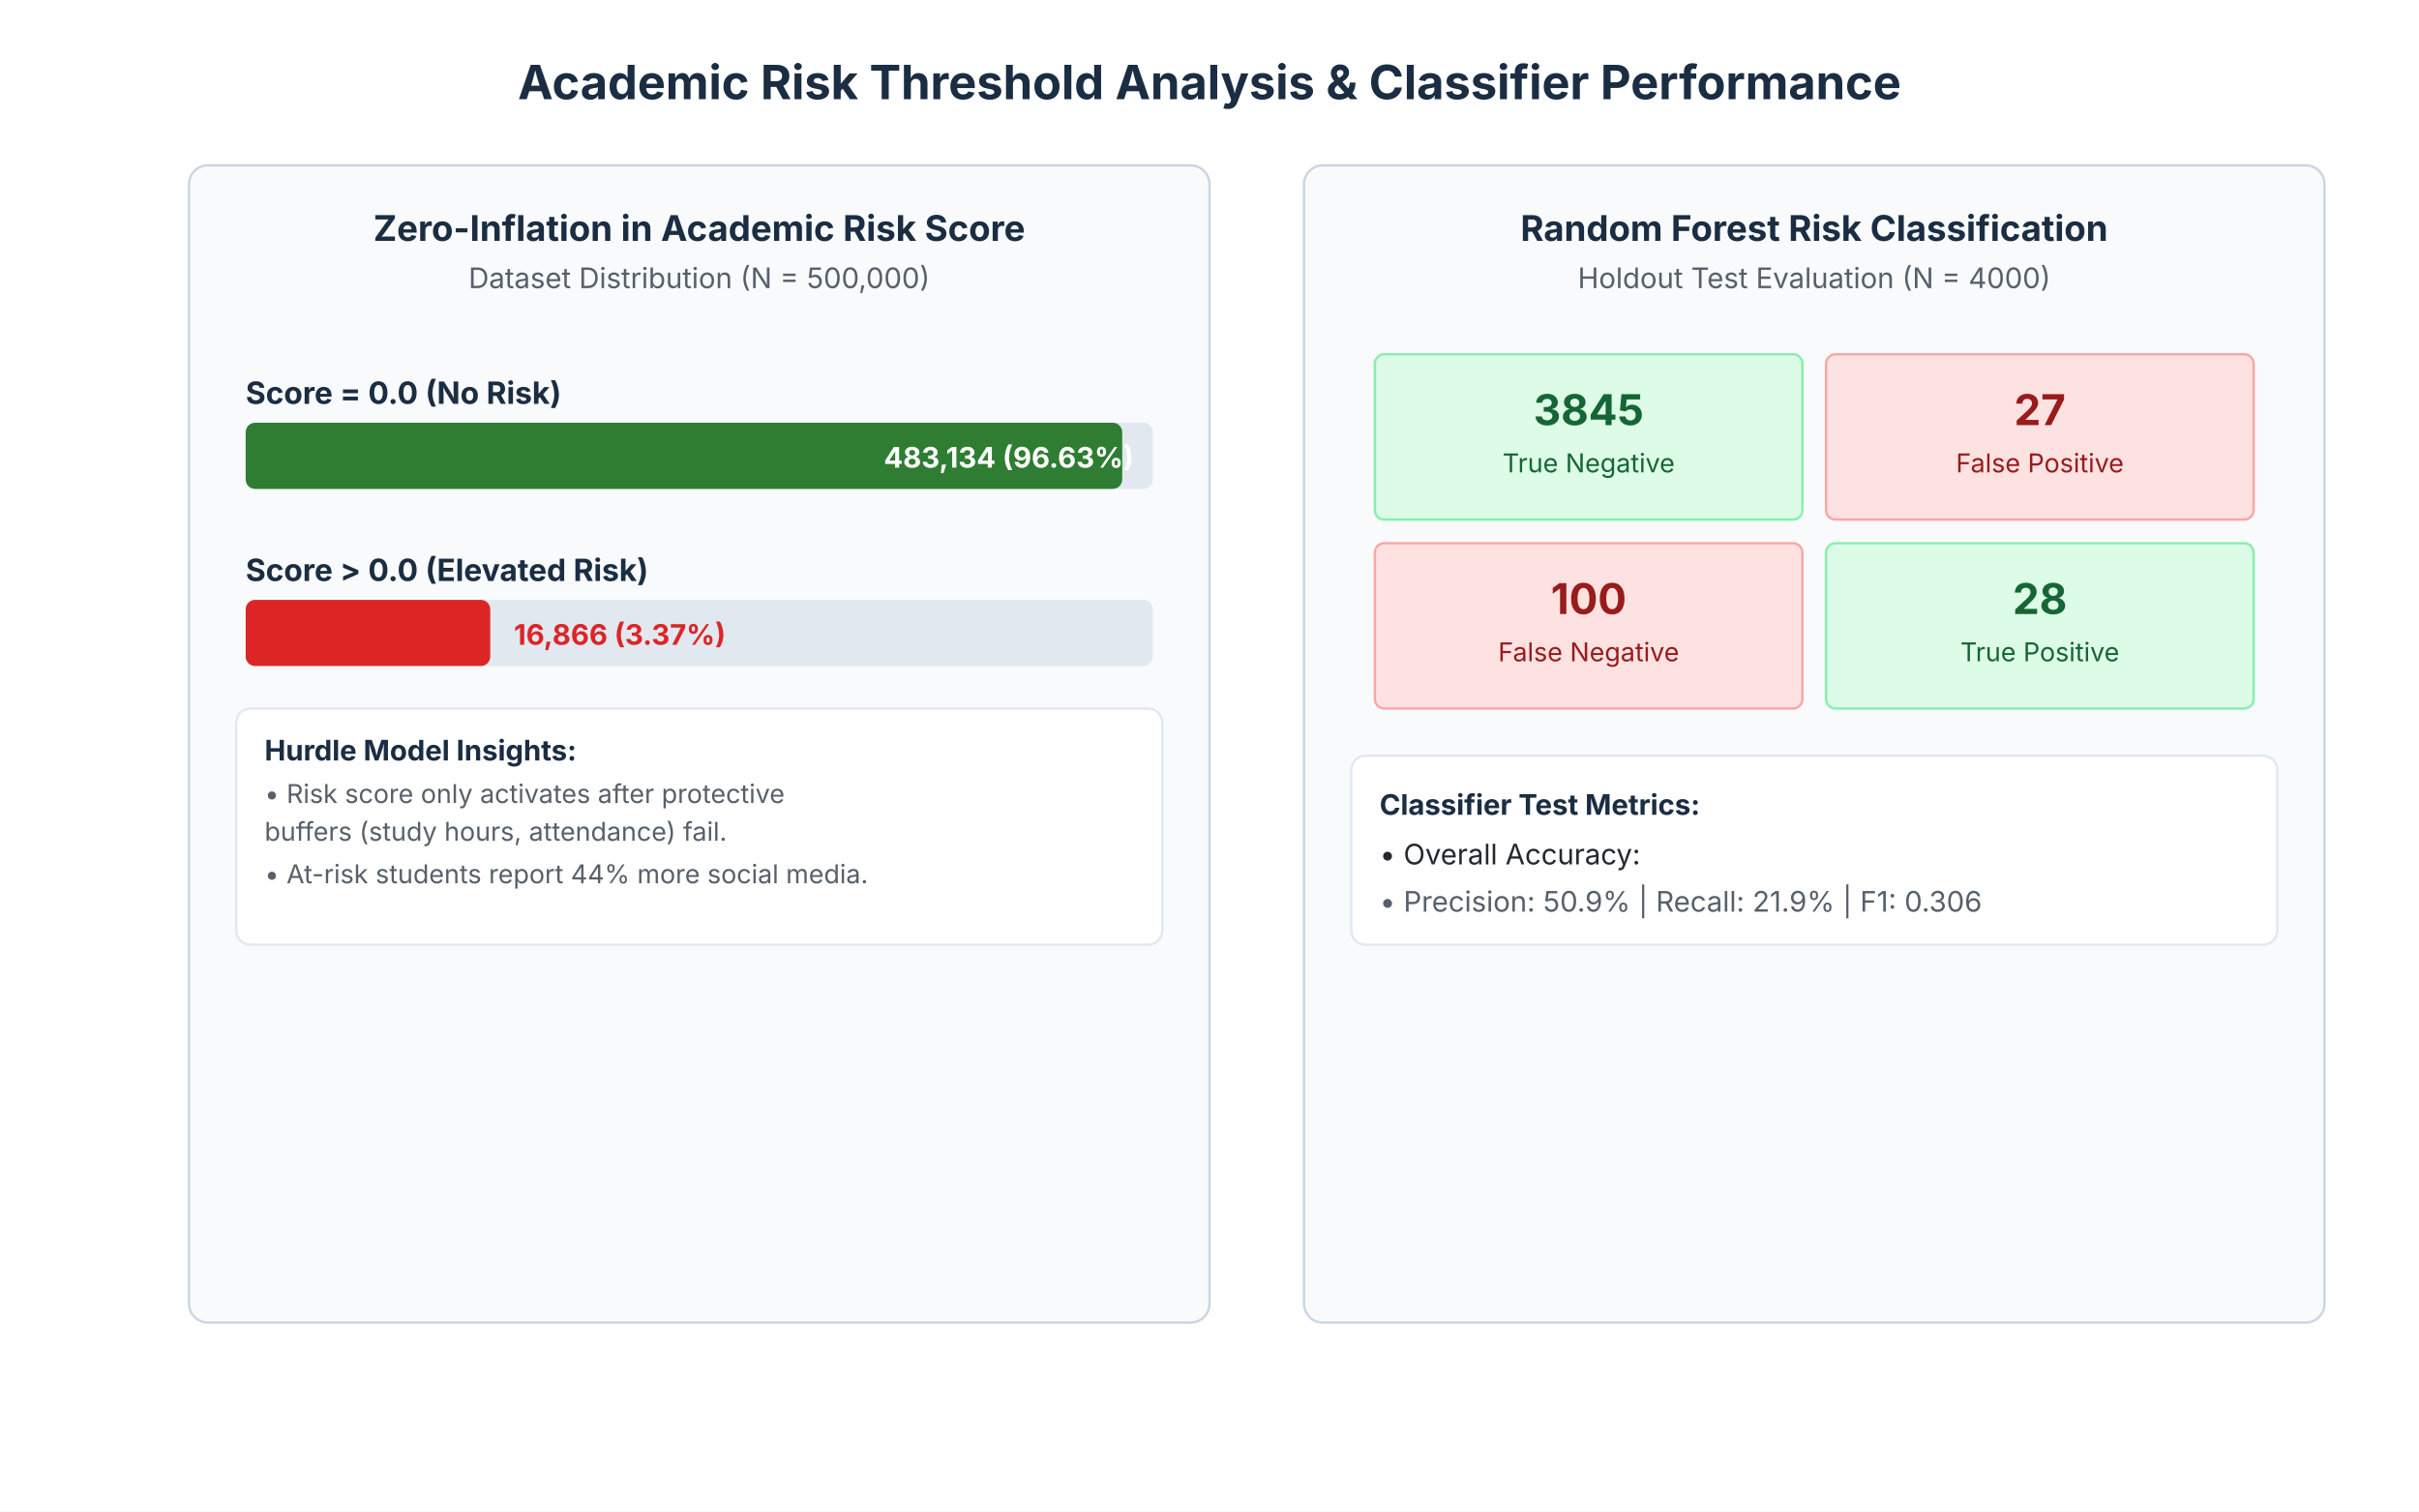
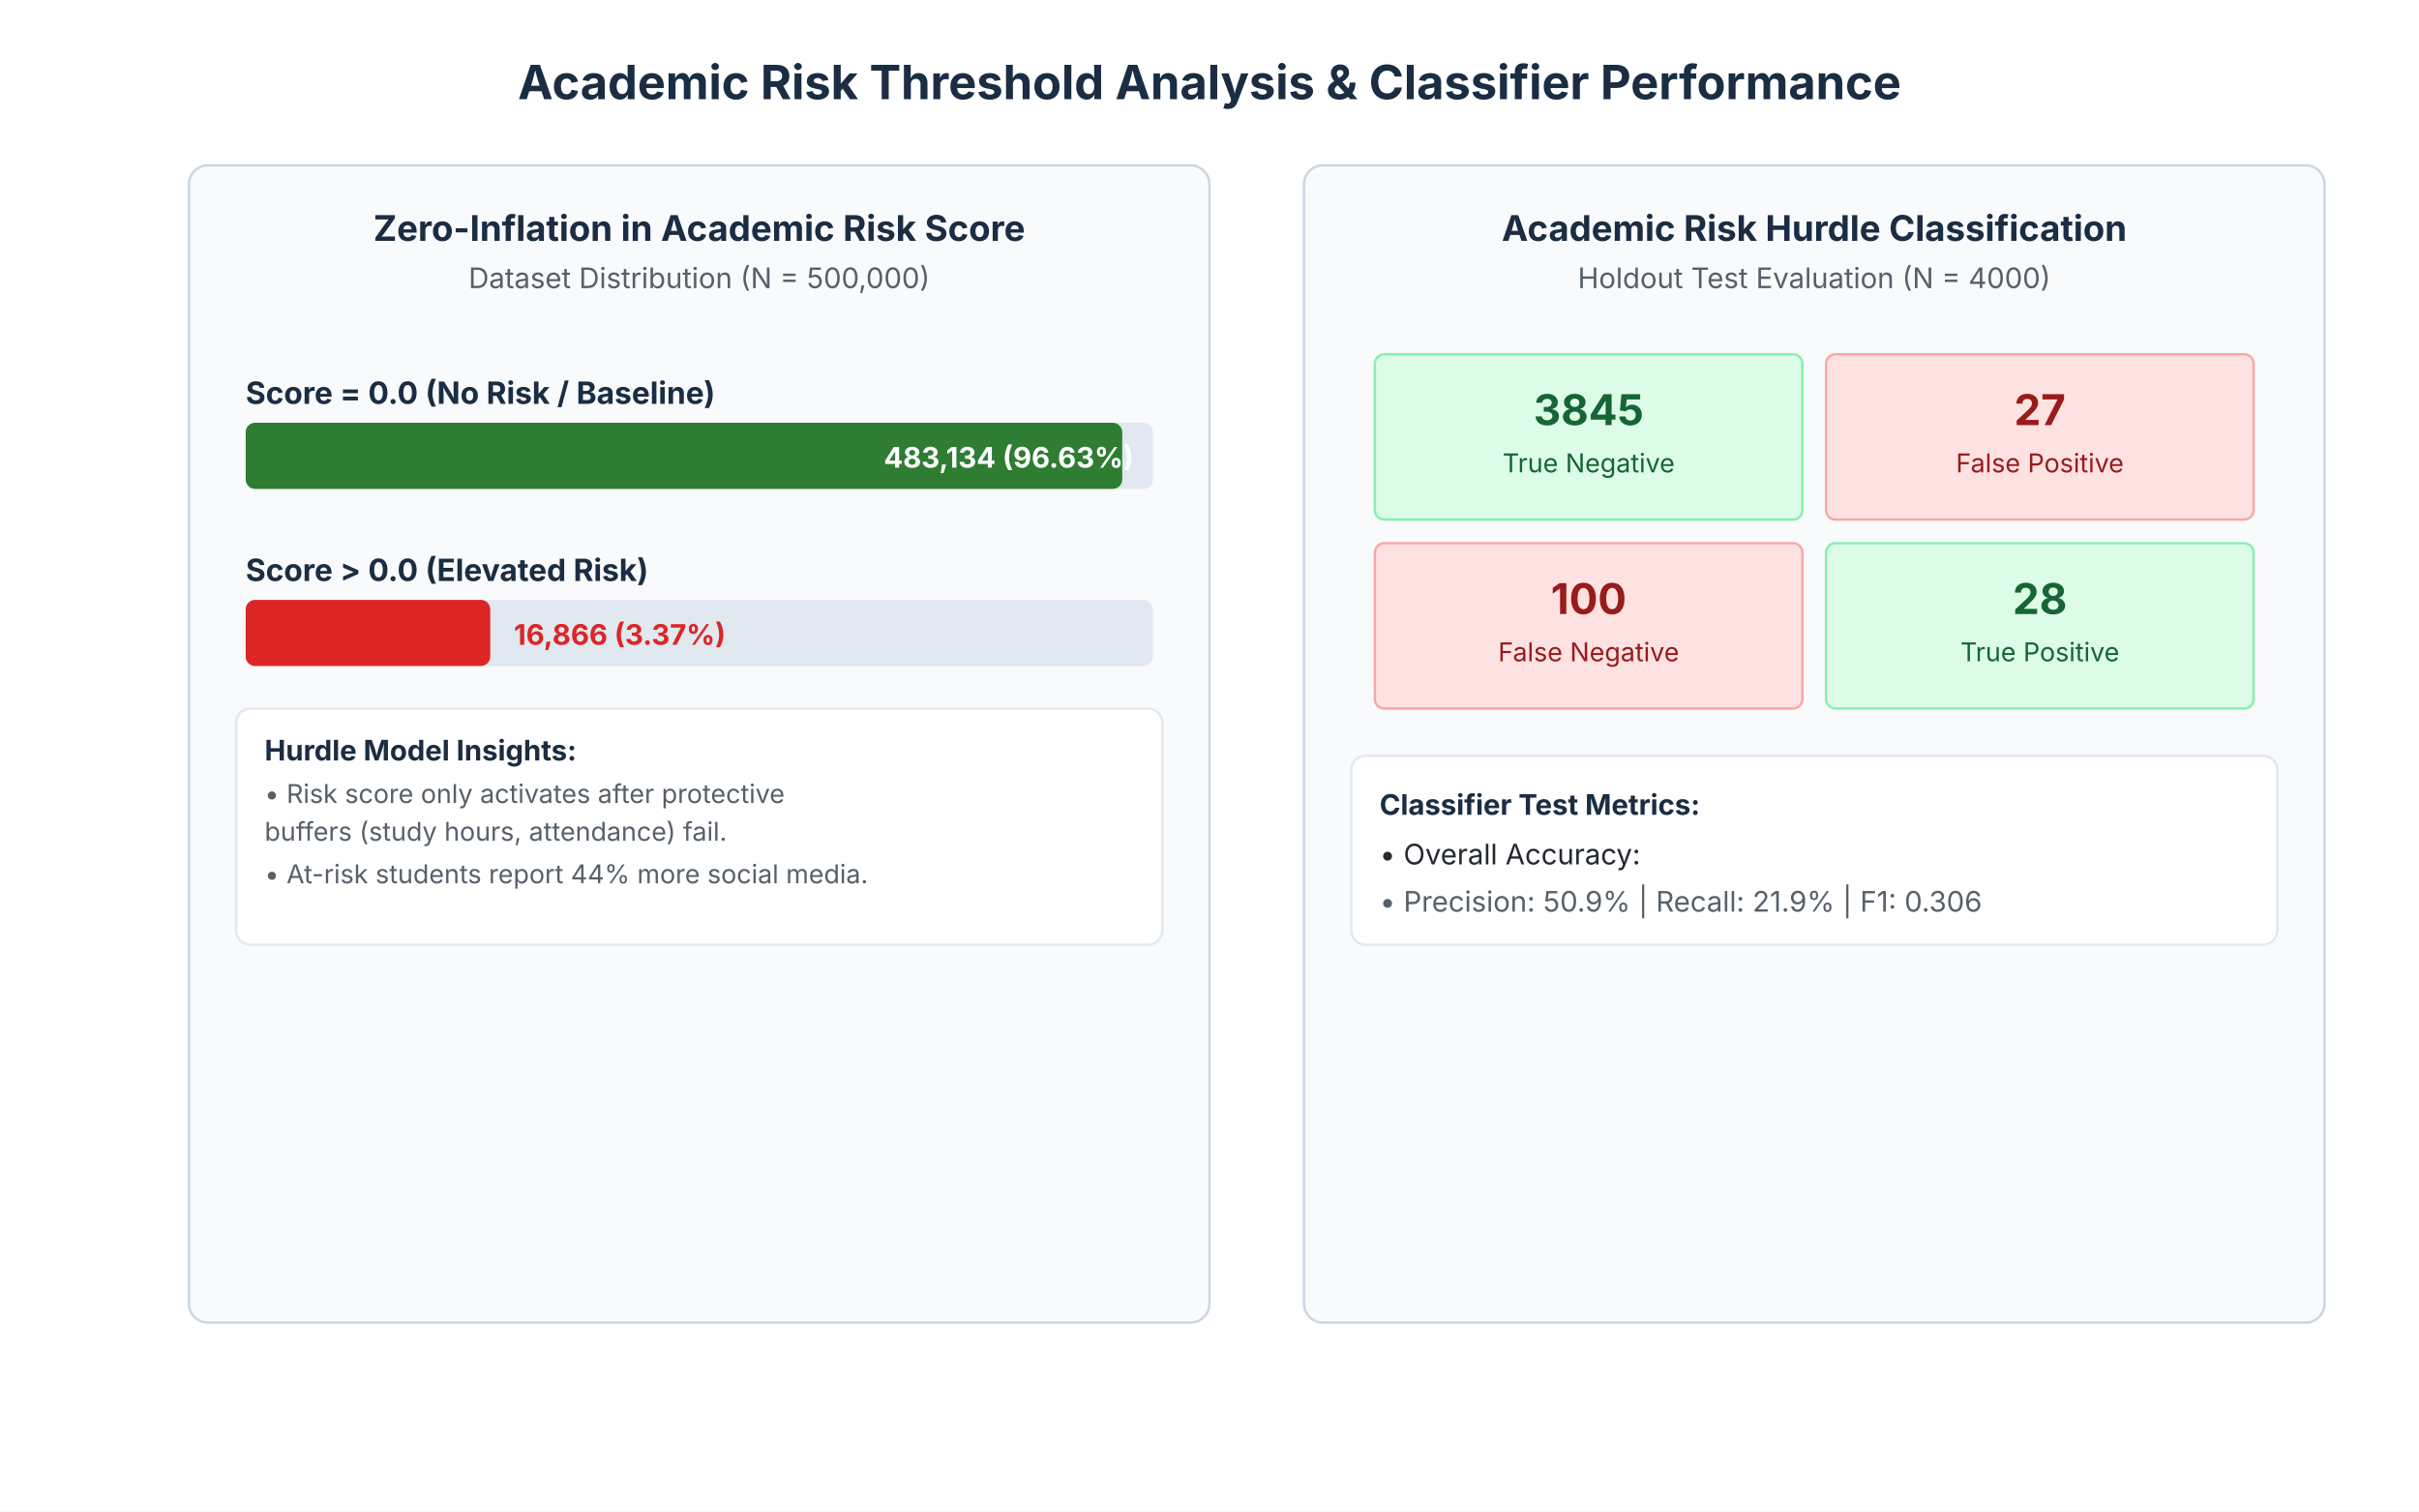
<svg xmlns="http://www.w3.org/2000/svg" width="1024" height="640" viewBox="0 0 1024 640">
  <rect width="1024" height="640" fill="#ffffff" />
  <text x="512.0" y="42" font-family="-apple-system, sans-serif" font-size="20" font-weight="700" text-anchor="middle" fill="#1b2d42">Academic Risk Threshold Analysis &amp; Classifier Performance</text>
  <rect x="80" y="70" width="432.0" height="490" fill="#f8fafc" stroke="#cbd5e1" rx="8" />
  <text x="296.0" y="102" font-family="-apple-system, sans-serif" font-size="15" font-weight="700" text-anchor="middle" fill="#1b2d42">Zero-Inflation in Academic Risk Score</text>
  <text x="296.0" y="122" font-family="-apple-system, sans-serif" font-size="12" text-anchor="middle" fill="#57606a">Dataset Distribution (N = 500,000)</text>
-   <text x="104" y="171" font-family="-apple-system, sans-serif" font-size="13" font-weight="700" fill="#1b2d42">Score = 0.0 (No Risk)</text>
+   <text x="104" y="171" font-family="-apple-system, sans-serif" font-size="13" font-weight="700" fill="#1b2d42">Score = 0.0 (No Risk / Baseline)</text>
  <rect x="104" y="179" width="384.0" height="28" fill="#e2e8f0" rx="4" />
  <rect x="104" y="179" width="371.059" height="28" fill="#2e7d32" rx="4" />
  <text x="480.0" y="198" font-family="-apple-system, sans-serif" font-size="12" font-weight="700" text-anchor="end" fill="#ffffff">483,134 (96.63%)</text>
  <text x="104" y="246" font-family="-apple-system, sans-serif" font-size="13" font-weight="700" fill="#1b2d42">Score &gt; 0.0 (Elevated Risk)</text>
  <rect x="104" y="254" width="384.0" height="28" fill="#e2e8f0" rx="4" />
  <rect x="104" y="254" width="103.526" height="28" fill="#dc2626" rx="4" />
  <text x="217.526" y="273" font-family="-apple-system, sans-serif" font-size="12" font-weight="700" fill="#dc2626">16,866 (3.37%)</text>
  <rect x="100" y="300" width="392.0" height="100" fill="#ffffff" stroke="#e2e8f0" rx="6" />
  <text x="112" y="322" font-family="-apple-system, sans-serif" font-size="12" font-weight="700" fill="#1b2d42">Hurdle Model Insights:</text>
  <text x="112" y="340" font-family="-apple-system, sans-serif" font-size="11" fill="#57606a">• Risk score only activates after protective</text>
  <text x="112" y="356" font-family="-apple-system, sans-serif" font-size="11" fill="#57606a">  buffers (study hours, attendance) fail.</text>
  <text x="112" y="374" font-family="-apple-system, sans-serif" font-size="11" fill="#57606a">• At-risk students report 44% more social media.</text>
  <rect x="552.0" y="70" width="432.0" height="490" fill="#f8fafc" stroke="#cbd5e1" rx="8" />
-   <text x="768.0" y="102" font-family="-apple-system, sans-serif" font-size="15" font-weight="700" text-anchor="middle" fill="#1b2d42">Random Forest Risk Classification</text>
+   <text x="768.0" y="102" font-family="-apple-system, sans-serif" font-size="15" font-weight="700" text-anchor="middle" fill="#1b2d42">Academic Risk Hurdle Classification</text>
  <text x="768.0" y="122" font-family="-apple-system, sans-serif" font-size="12" text-anchor="middle" fill="#57606a">Holdout Test Evaluation (N = 4000)</text>
  <rect x="582.0" y="150" width="181.0" height="70" fill="#dcfce7" stroke="#86efac" rx="4" />
  <text x="672.5" y="180" font-family="-apple-system, sans-serif" font-size="18" font-weight="700" text-anchor="middle" fill="#166534">3845</text>
  <text x="672.5" y="200" font-family="-apple-system, sans-serif" font-size="11" text-anchor="middle" fill="#166534">True Negative</text>
  <rect x="773.0" y="150" width="181.0" height="70" fill="#fee2e2" stroke="#fca5a5" rx="4" />
  <text x="863.5" y="180" font-family="-apple-system, sans-serif" font-size="18" font-weight="700" text-anchor="middle" fill="#991b1b">27</text>
  <text x="863.5" y="200" font-family="-apple-system, sans-serif" font-size="11" text-anchor="middle" fill="#991b1b">False Positive</text>
  <rect x="582.0" y="230" width="181.0" height="70" fill="#fee2e2" stroke="#fca5a5" rx="4" />
  <text x="672.5" y="260" font-family="-apple-system, sans-serif" font-size="18" font-weight="700" text-anchor="middle" fill="#991b1b">100</text>
  <text x="672.5" y="280" font-family="-apple-system, sans-serif" font-size="11" text-anchor="middle" fill="#991b1b">False Negative</text>
  <rect x="773.0" y="230" width="181.0" height="70" fill="#dcfce7" stroke="#86efac" rx="4" />
  <text x="863.5" y="260" font-family="-apple-system, sans-serif" font-size="18" font-weight="700" text-anchor="middle" fill="#166534">28</text>
  <text x="863.5" y="280" font-family="-apple-system, sans-serif" font-size="11" text-anchor="middle" fill="#166534">True Positive</text>
  <rect x="572.0" y="320" width="392.0" height="80" fill="#ffffff" stroke="#e2e8f0" rx="6" />
  <text x="584.0" y="345" font-family="-apple-system, sans-serif" font-size="12" font-weight="700" fill="#1b2d42">Classifier Test Metrics:</text>
  <text x="584.0" y="366" font-family="-apple-system, sans-serif" font-size="12" fill="#24292f">• Overall Accuracy: <strong>96.8%</strong>
  </text>
  <text x="584.0" y="386" font-family="-apple-system, sans-serif" font-size="12" fill="#57606a">• Precision: 50.9% | Recall: 21.9% | F1: 0.306</text>
</svg>
